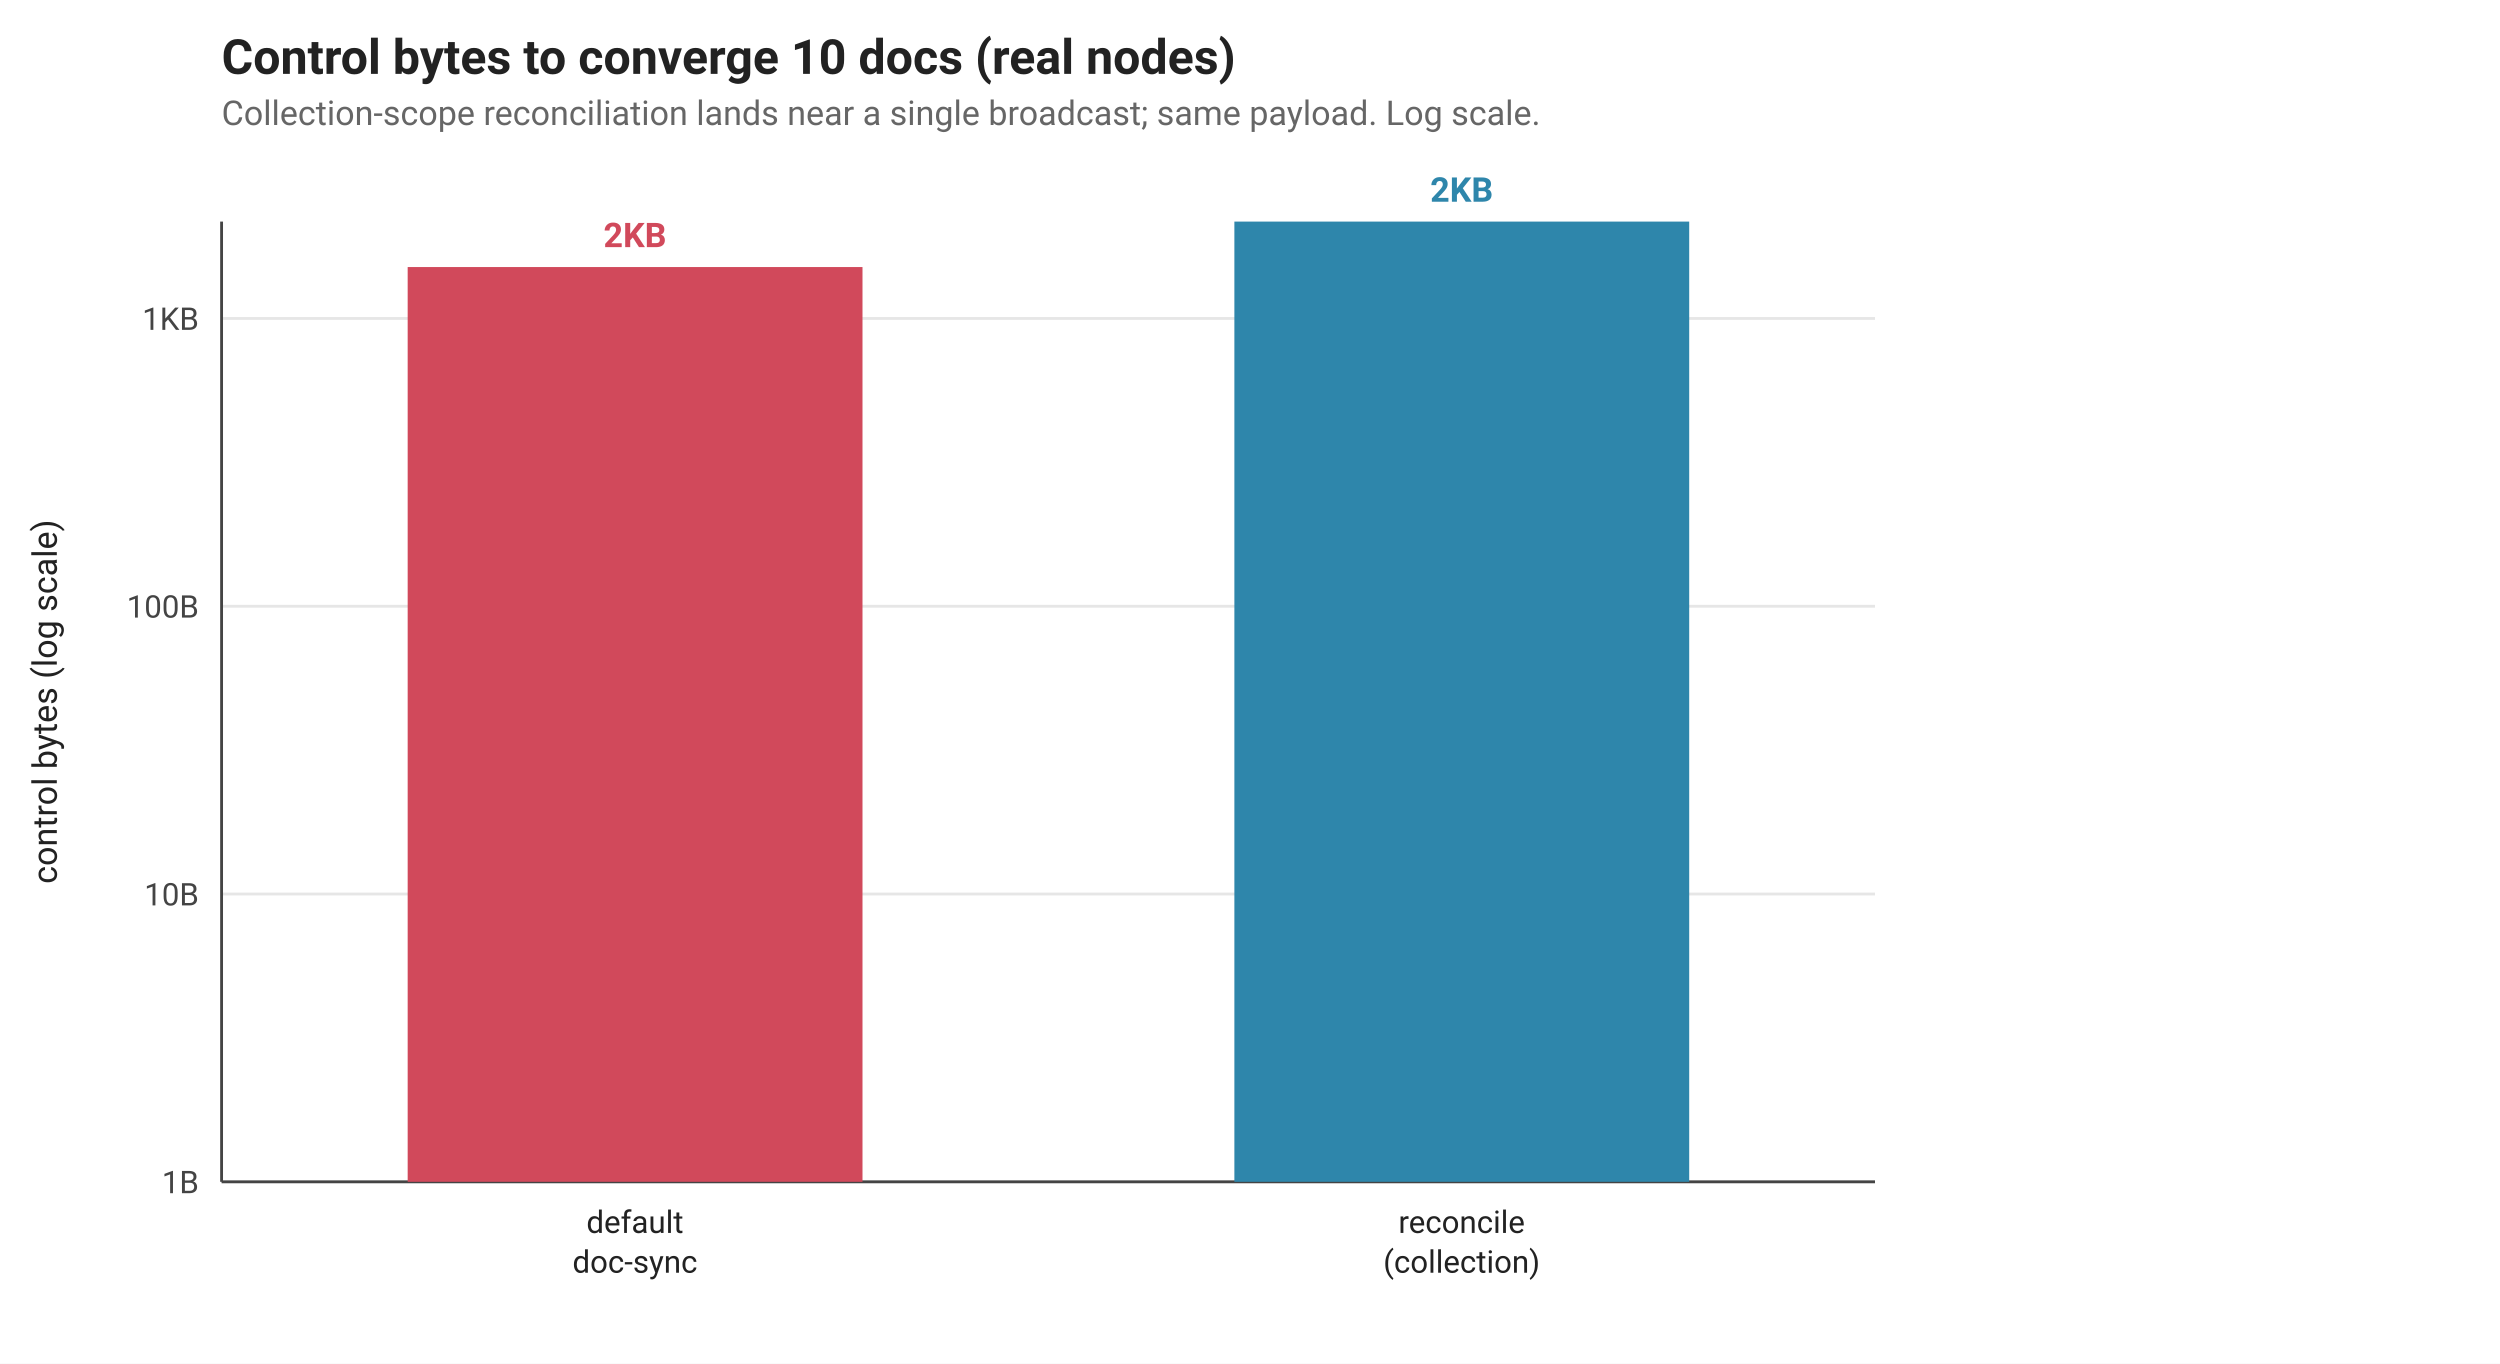
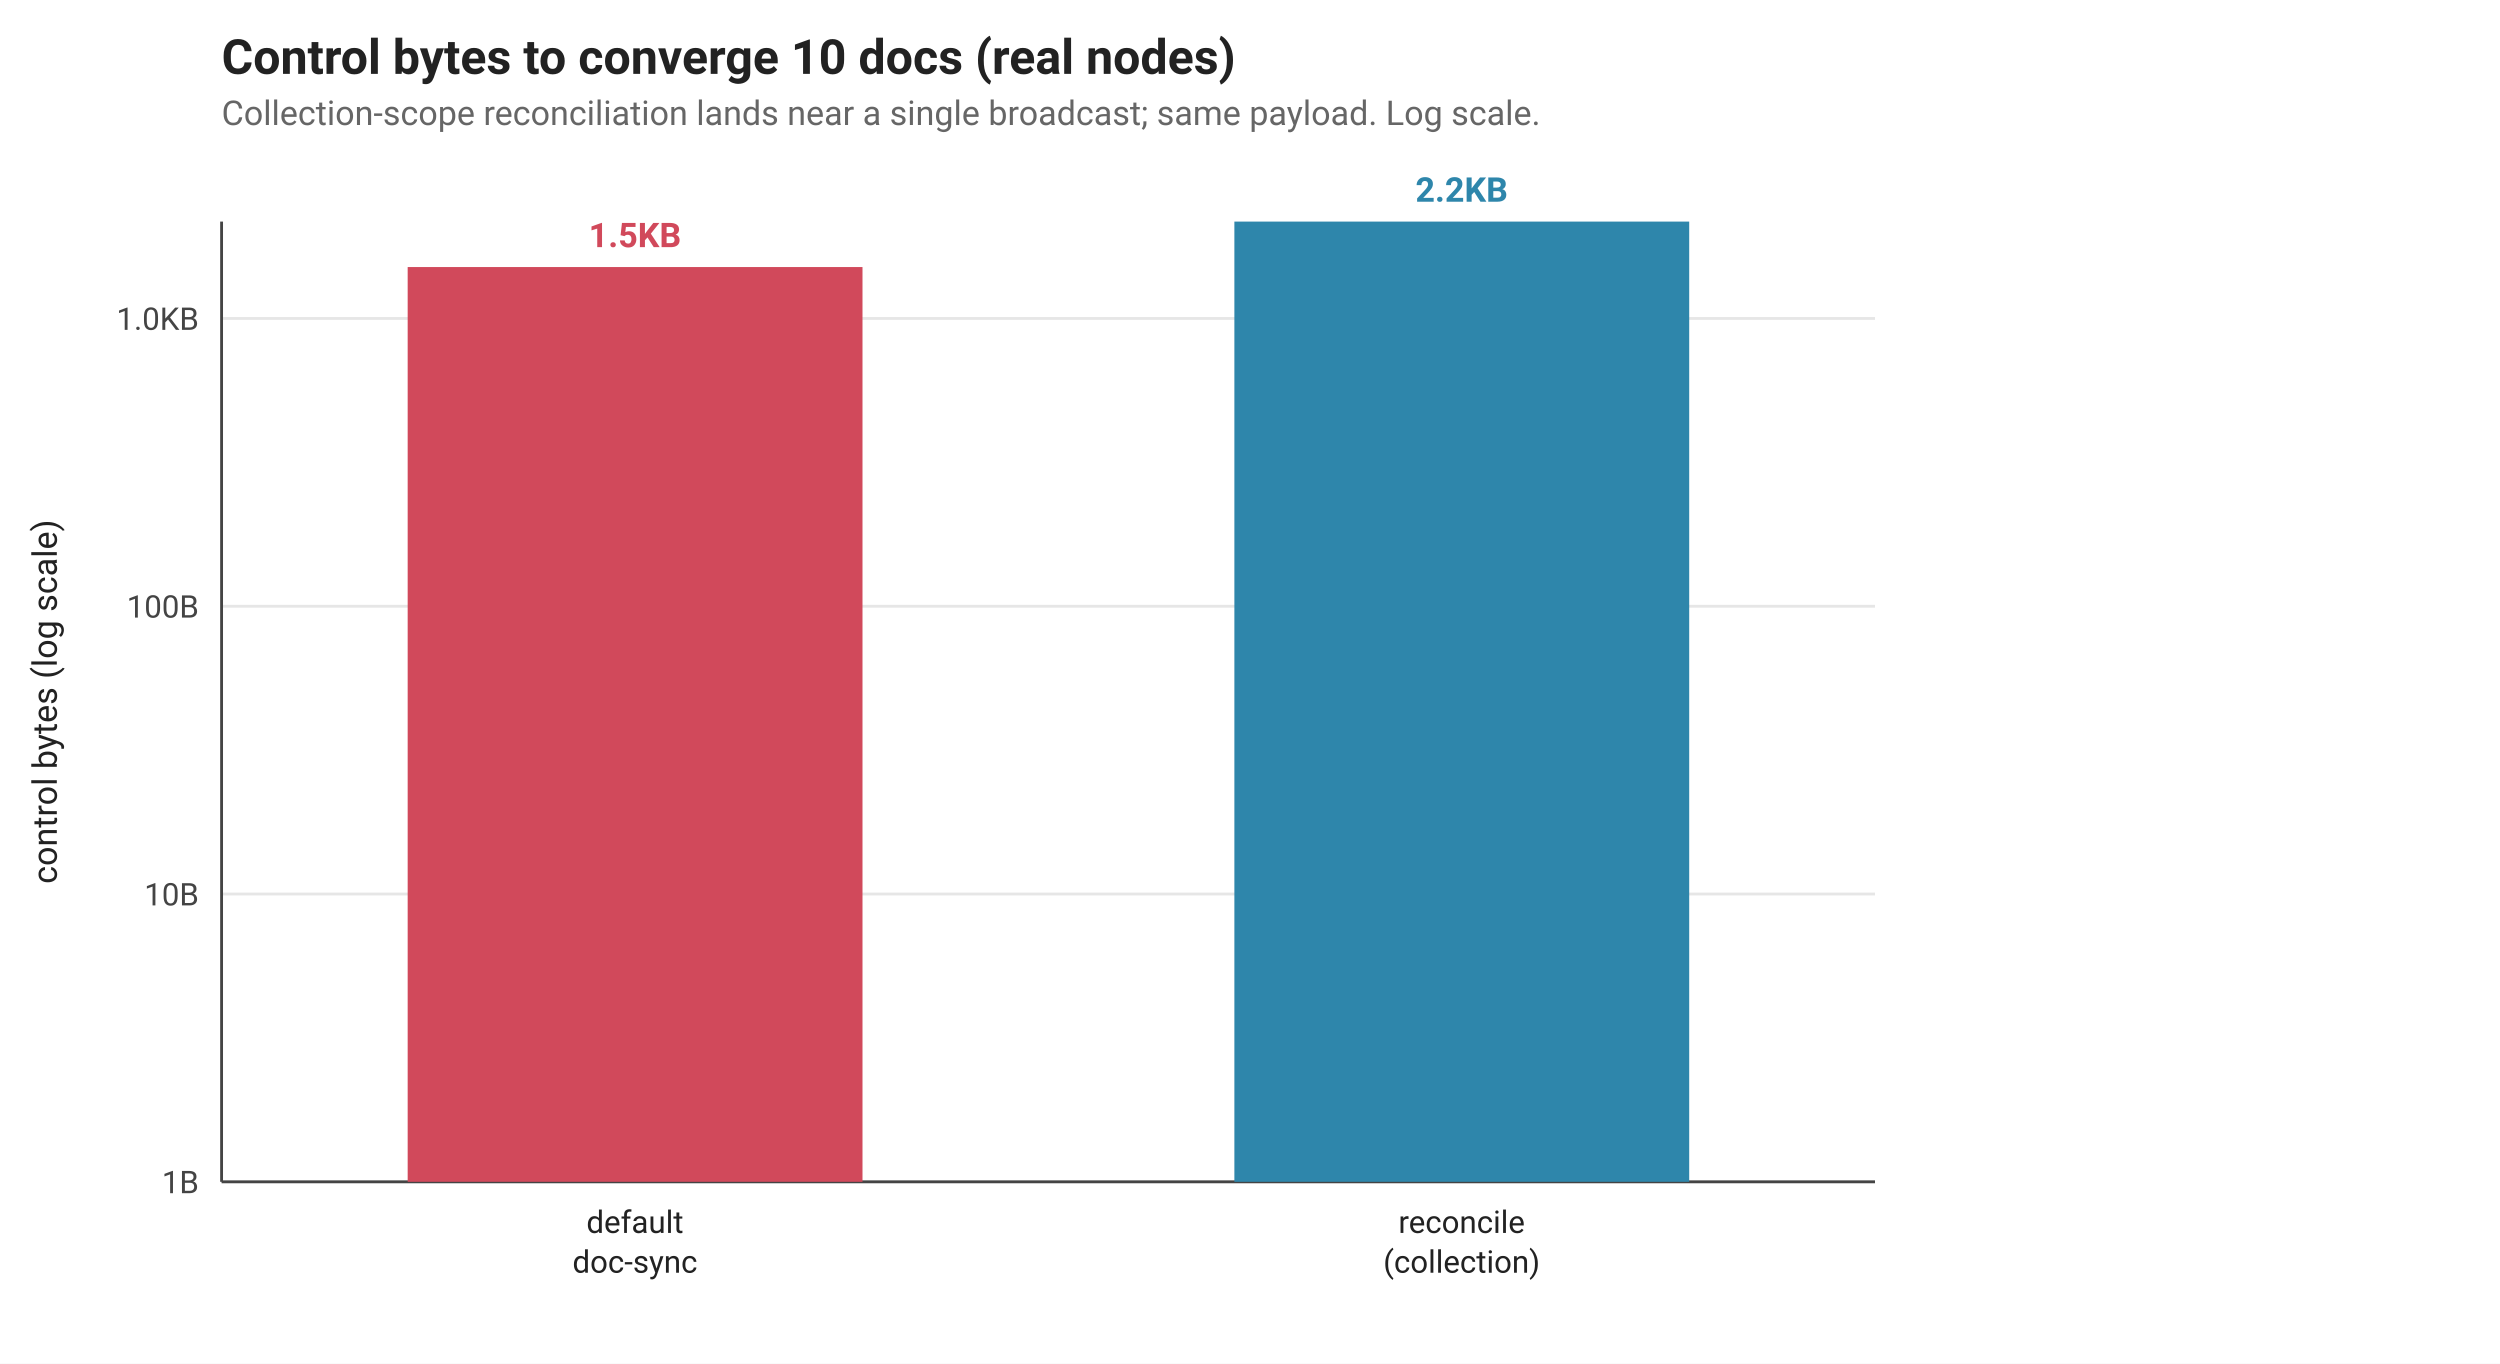
<svg xmlns="http://www.w3.org/2000/svg" width="880" height="480" viewBox="0 0 880 480" font-family="-apple-system,Segoe UI,Roboto,sans-serif">
  <rect width="880" height="480" fill="white" />
  <text x="78" y="26" font-size="17" font-weight="700" fill="#222222">Control bytes to converge 10 docs (real nodes)</text>
  <text x="78" y="44" font-size="12" fill="#666">Collection-scope reconciliation lands near a single broadcast; same payload. Log scale.</text>
  <line x1="78" y1="416.0" x2="660" y2="416.0" stroke="#e6e6e6" />
  <text x="70" y="420.0" font-size="11" fill="#444444" text-anchor="end">1B</text>
  <line x1="78" y1="314.7" x2="660" y2="314.7" stroke="#e6e6e6" />
  <text x="70" y="318.7" font-size="11" fill="#444444" text-anchor="end">10B</text>
  <line x1="78" y1="213.4" x2="660" y2="213.4" stroke="#e6e6e6" />
  <text x="70" y="217.4" font-size="11" fill="#444444" text-anchor="end">100B</text>
  <line x1="78" y1="112.1" x2="660" y2="112.1" stroke="#e6e6e6" />
-   <text x="70" y="116.1" font-size="11" fill="#444444" text-anchor="end">1KB</text>
+   <text x="70" y="116.1" font-size="11" fill="#444444" text-anchor="end">1.0KB</text>
  <line x1="78" y1="78" x2="78" y2="416" stroke="#444444" />
  <line x1="78" y1="416" x2="660" y2="416" stroke="#444444" />
  <text x="20" y="247" font-size="12" fill="#222222" text-anchor="middle" transform="rotate(-90 20 247)">control bytes (log scale)</text>
  <rect x="143.5" y="94.0" width="160.1" height="322.0" fill="#d1495b" />
-   <text x="223.5" y="87.0" font-size="12" font-weight="600" fill="#d1495b" text-anchor="middle">2KB</text>
+   <text x="223.5" y="87.0" font-size="12" font-weight="600" fill="#d1495b" text-anchor="middle">1.5KB</text>
  <text x="223.5" y="434.0" font-size="11" fill="#222222" text-anchor="middle">default</text>
  <text x="223.5" y="448.0" font-size="11" fill="#222222" text-anchor="middle">doc-sync</text>
  <rect x="434.5" y="78.0" width="160.1" height="338.0" fill="#2e86ab" />
-   <text x="514.5" y="71.0" font-size="12" font-weight="600" fill="#2e86ab" text-anchor="middle">2KB</text>
+   <text x="514.5" y="71.0" font-size="12" font-weight="600" fill="#2e86ab" text-anchor="middle">2.2KB</text>
  <text x="514.5" y="434.0" font-size="11" fill="#222222" text-anchor="middle">reconcile</text>
  <text x="514.5" y="448.0" font-size="11" fill="#222222" text-anchor="middle">(collection)</text>
</svg>
